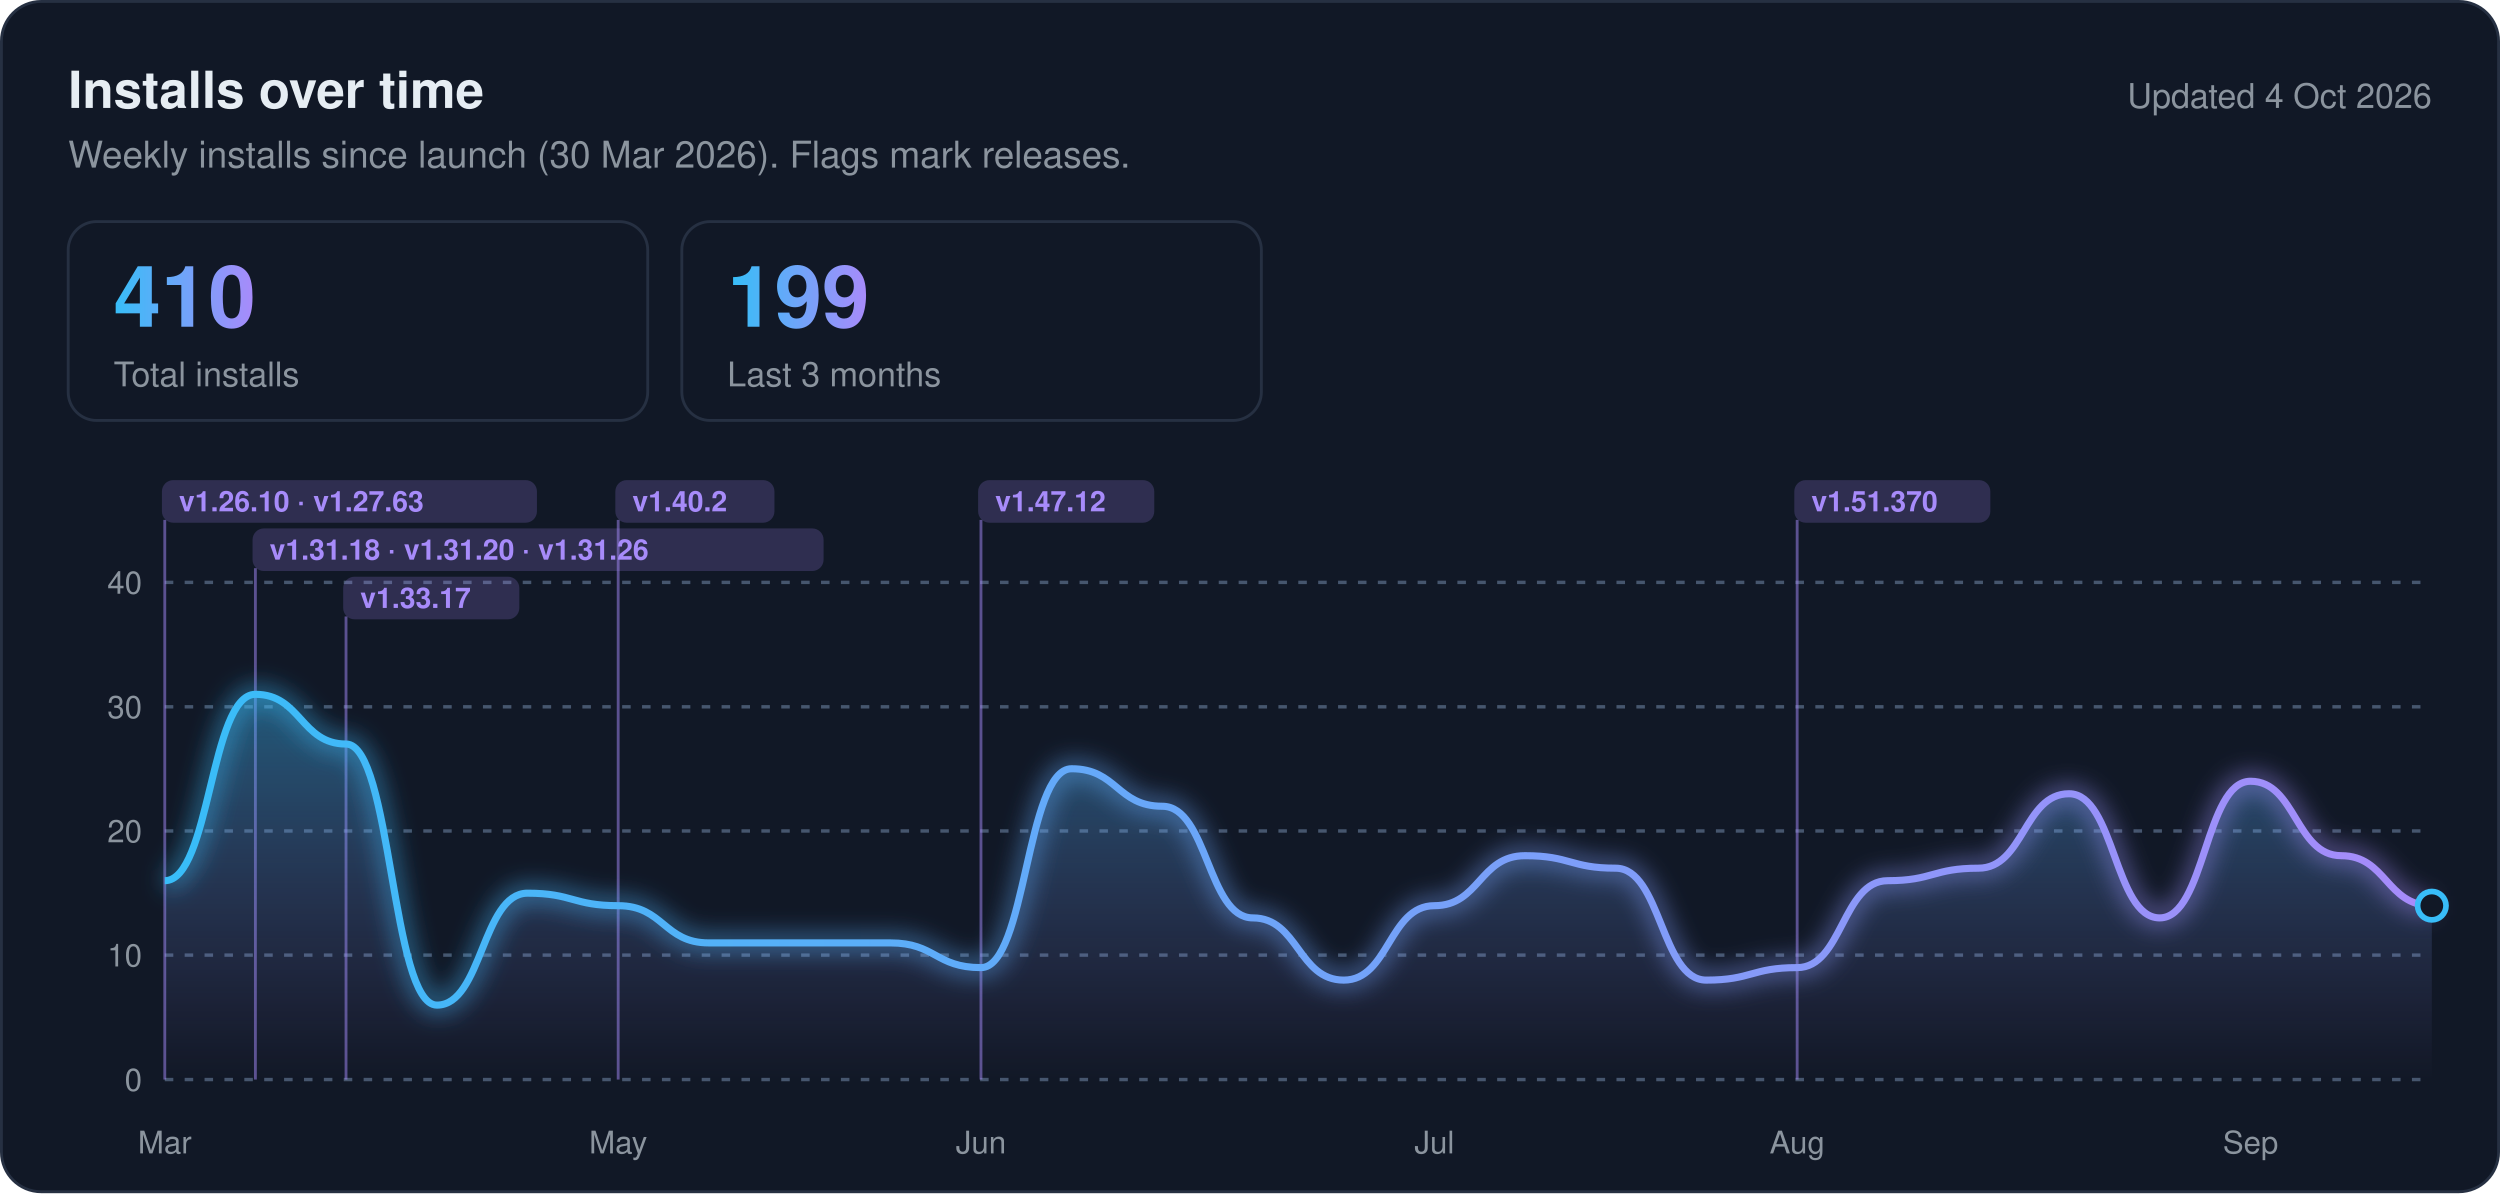
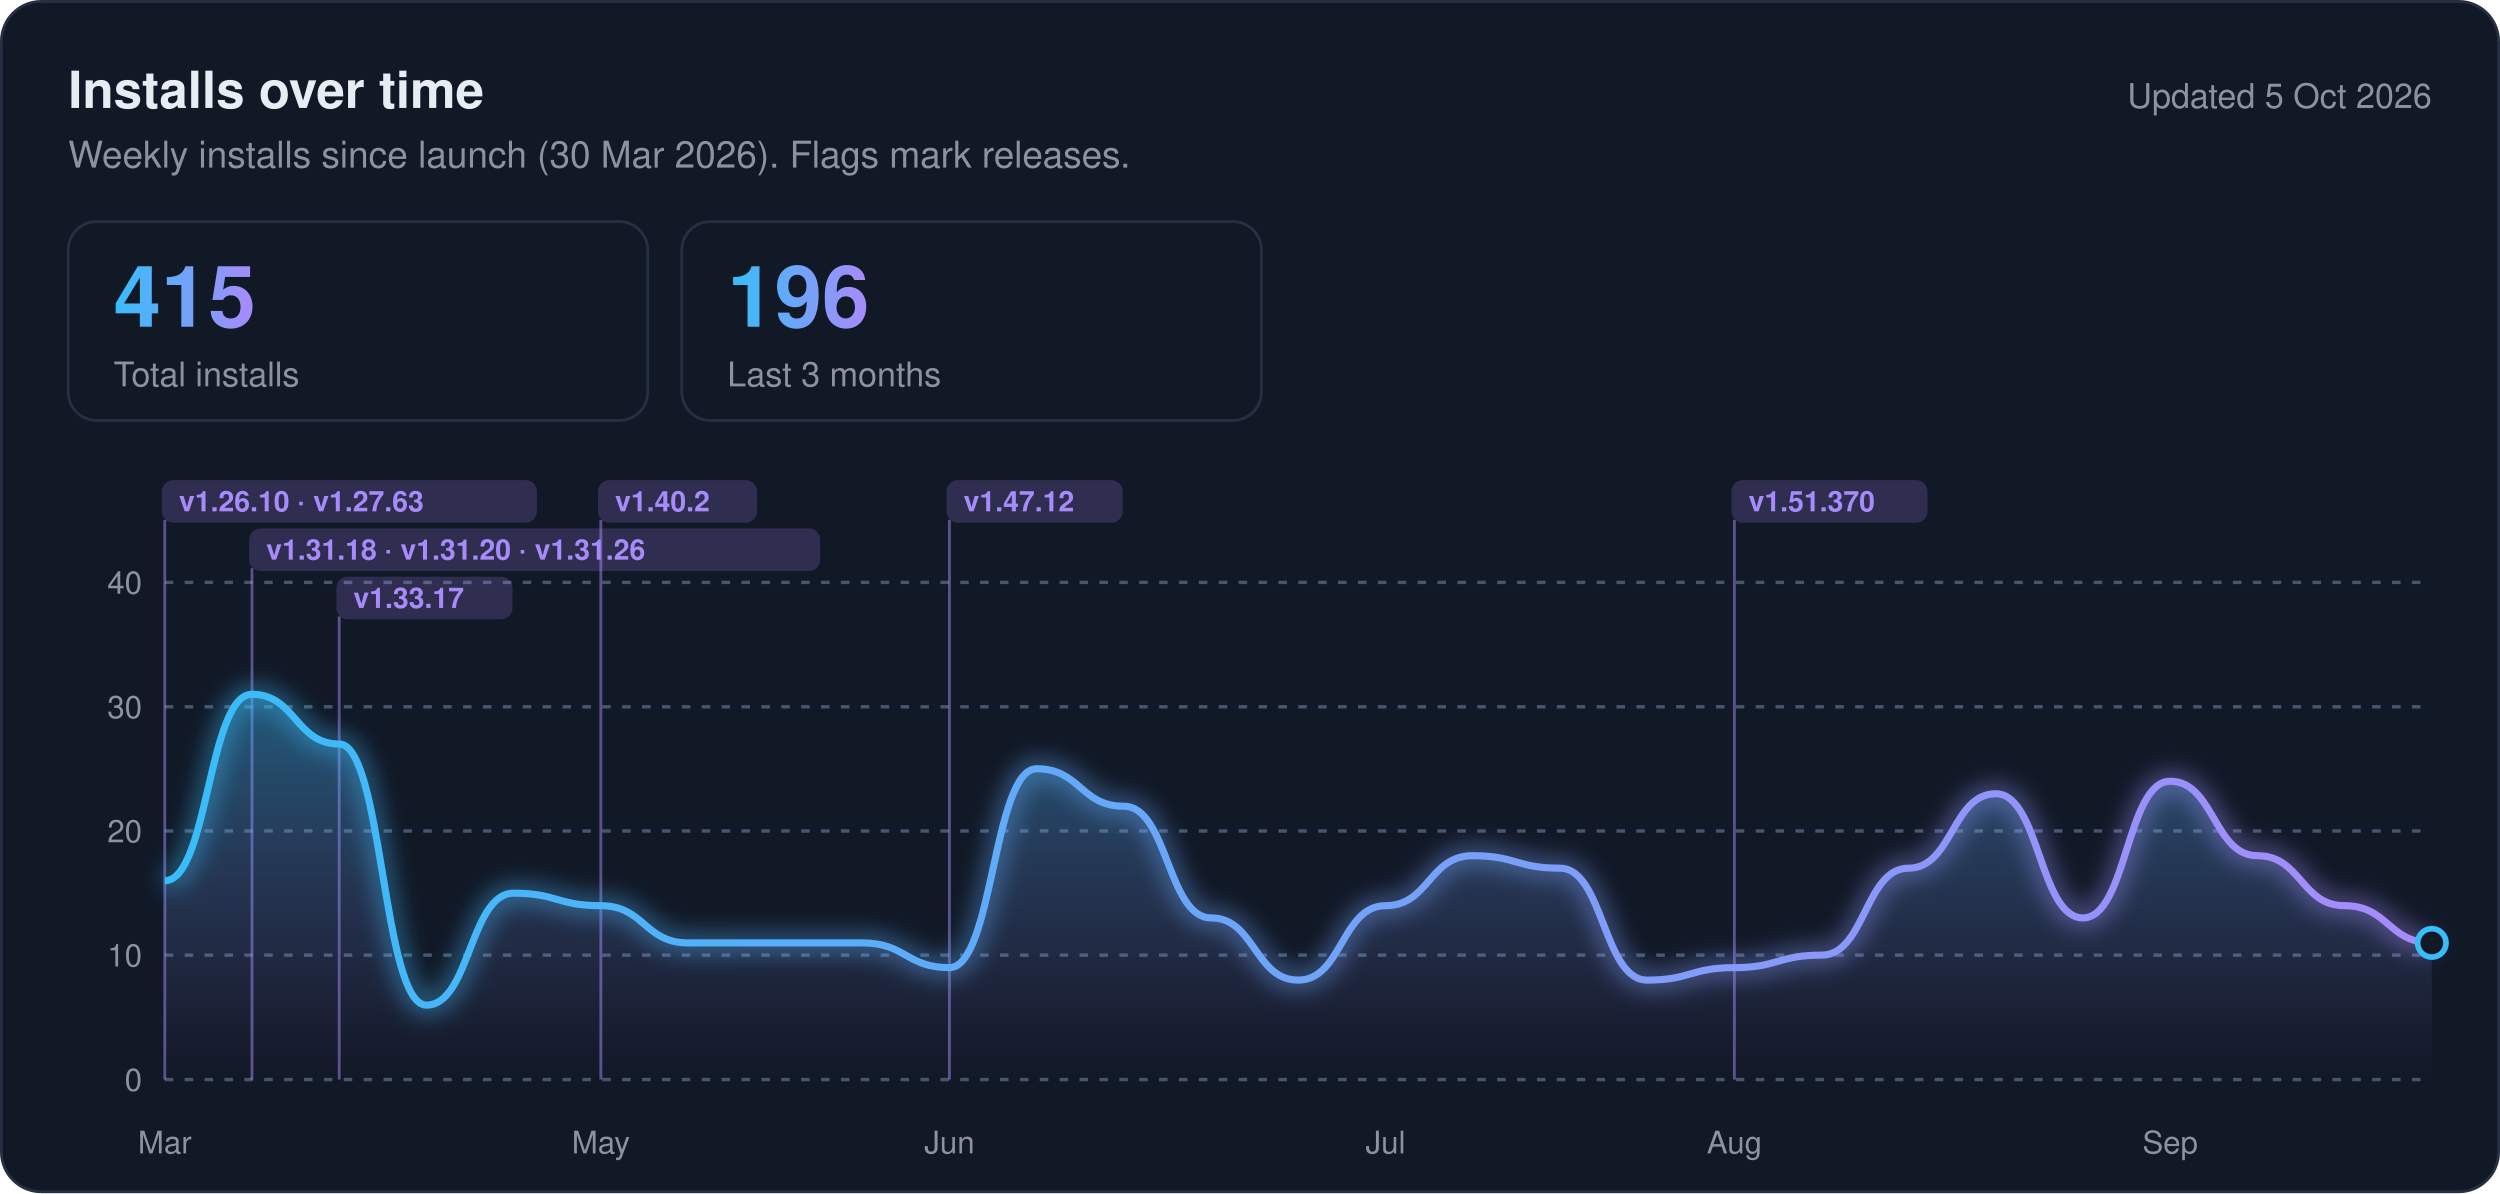
<svg xmlns="http://www.w3.org/2000/svg" viewBox="0 0 880 420" width="880" height="420" role="img" aria-label="Installs over time" font-family="'Segoe UI', system-ui, -apple-system, Helvetica, Arial, sans-serif">
  <style>@keyframes draw{from{stroke-dasharray:1;stroke-dashoffset:1}to{stroke-dasharray:1;stroke-dashoffset:0}}@keyframes fade{from{opacity:0}}.ln,.gw{animation:draw 2.2s ease-out .2s backwards}.fd{animation:fade 1.4s ease 1.2s backwards}@media (prefers-reduced-motion:reduce){.lwv{display:none}}@media (prefers-reduced-motion:reduce){*{animation:none!important}}</style>
  <defs>
    <linearGradient id="lg" x1="0" x2="1">
      <stop offset="0" stop-color="#38bdf8" />
      <stop offset="1" stop-color="#a78bfa" />
    </linearGradient>
    <linearGradient id="ag" x1="0" x2="0" y1="0" y2="1">
      <stop offset="0" stop-color="#38bdf8" stop-opacity=".4" />
      <stop offset="1" stop-color="#a78bfa" stop-opacity="0" />
    </linearGradient>
    <filter id="gw" x="-5%" y="-30%" width="110%" height="160%">
      <feGaussianBlur stdDeviation="4" />
    </filter>
    <linearGradient id="wv" gradientUnits="userSpaceOnUse" x1="0" y1="0" x2="880" y2="0" gradientTransform="translate(-90,0)">
      <stop offset="0" stop-color="#fff" stop-opacity="0" />
      <stop offset=".04" stop-color="#fff" stop-opacity="0" />
      <stop offset=".08" stop-color="#fff" stop-opacity="1" />
      <stop offset=".086" stop-color="#fff" stop-opacity="0" />
      <stop offset="1" stop-color="#fff" stop-opacity="0" />
      <animateTransform attributeName="gradientTransform" type="translate" from="-90 0" to="970 0" dur="10s" begin="2.4s" repeatCount="indefinite" />
    </linearGradient>
  </defs>
  <rect x=".5" y=".5" width="879" height="419" rx="14" fill="#111826" stroke="#263042" />
  <text x="24" y="38" font-size="18" font-weight="700" fill="#e6edf3">Installs over time</text>
  <text x="24" y="59" font-size="13" fill="#8b949e">Weekly installs since launch (30 Mar 2026). Flags mark releases.</text>
-   <text x="856" y="38" font-size="12" fill="#8b949e" text-anchor="end">Updated 4 Oct 2026</text>
+   <text x="856" y="38" font-size="12" fill="#8b949e" text-anchor="end">Updated 5 Oct 2026</text>
  <rect x="24" y="78" width="204" height="70" rx="10" fill="none" stroke="#263042" />
-   <text x="40" y="115" font-size="30" font-weight="700" fill="url(#lg)">410</text>
+   <text x="40" y="115" font-size="30" font-weight="700" fill="url(#lg)">415</text>
  <text x="40" y="136" font-size="12" fill="#8b949e">Total installs</text>
  <rect x="240" y="78" width="204" height="70" rx="10" fill="none" stroke="#263042" />
-   <text x="256" y="115" font-size="30" font-weight="700" fill="url(#lg)">199</text>
+   <text x="256" y="115" font-size="30" font-weight="700" fill="url(#lg)">196</text>
  <text x="256" y="136" font-size="12" fill="#8b949e">Last 3 months</text>
  <line x1="58" x2="856" y1="380.0" y2="380.0" stroke="#46566e" stroke-width="1.2" stroke-dasharray="3 4" />
  <text x="50" y="384.0" font-size="11" fill="#8b949e" text-anchor="end">0</text>
  <line x1="58" x2="856" y1="336.2" y2="336.2" stroke="#46566e" stroke-width="1.2" stroke-dasharray="3 4" />
  <text x="50" y="340.2" font-size="11" fill="#8b949e" text-anchor="end">10</text>
  <line x1="58" x2="856" y1="292.5" y2="292.5" stroke="#46566e" stroke-width="1.2" stroke-dasharray="3 4" />
  <text x="50" y="296.5" font-size="11" fill="#8b949e" text-anchor="end">20</text>
  <line x1="58" x2="856" y1="248.8" y2="248.8" stroke="#46566e" stroke-width="1.2" stroke-dasharray="3 4" />
  <text x="50" y="252.8" font-size="11" fill="#8b949e" text-anchor="end">30</text>
  <line x1="58" x2="856" y1="205.0" y2="205.0" stroke="#46566e" stroke-width="1.2" stroke-dasharray="3 4" />
  <text x="50" y="209.0" font-size="11" fill="#8b949e" text-anchor="end">40</text>
  <text x="58.0" y="406" font-size="11" fill="#8b949e" text-anchor="middle">Mar</text>
-   <text x="217.6" y="406" font-size="11" fill="#8b949e" text-anchor="middle">May</text>
-   <text x="345.3" y="406" font-size="11" fill="#8b949e" text-anchor="middle">Jun</text>
-   <text x="504.9" y="406" font-size="11" fill="#8b949e" text-anchor="middle">Jul</text>
-   <text x="632.6" y="406" font-size="11" fill="#8b949e" text-anchor="middle">Aug</text>
-   <text x="792.2" y="406" font-size="11" fill="#8b949e" text-anchor="middle">Sep</text>
+   <text x="211.5" y="406" font-size="11" fill="#8b949e" text-anchor="middle">May</text>
+   <text x="334.2" y="406" font-size="11" fill="#8b949e" text-anchor="middle">Jun</text>
+   <text x="487.7" y="406" font-size="11" fill="#8b949e" text-anchor="middle">Jul</text>
+   <text x="610.5" y="406" font-size="11" fill="#8b949e" text-anchor="middle">Aug</text>
+   <text x="763.9" y="406" font-size="11" fill="#8b949e" text-anchor="middle">Sep</text>
  <line x1="58.0" x2="58.0" y1="183" y2="380" stroke="#a78bfa" stroke-opacity=".5" />
  <rect x="57.0" y="169" width="132" height="15" rx="4" fill="#a78bfa" fill-opacity=".2" />
  <text x="63.0" y="180" font-size="10" font-weight="600" fill="#a78bfa">v1.26.10 · v1.27.63</text>
-   <line x1="89.9" x2="89.9" y1="200" y2="380" stroke="#a78bfa" stroke-opacity=".5" />
-   <rect x="88.9" y="186" width="201" height="15" rx="4" fill="#a78bfa" fill-opacity=".2" />
-   <text x="94.9" y="197" font-size="10" font-weight="600" fill="#a78bfa">v1.31.18 · v1.31.20 · v1.31.26</text>
-   <line x1="121.8" x2="121.8" y1="217" y2="380" stroke="#a78bfa" stroke-opacity=".5" />
-   <rect x="120.8" y="203" width="62" height="15" rx="4" fill="#a78bfa" fill-opacity=".2" />
-   <text x="126.8" y="214" font-size="10" font-weight="600" fill="#a78bfa">v1.33.17</text>
-   <line x1="217.6" x2="217.6" y1="183" y2="380" stroke="#a78bfa" stroke-opacity=".5" />
-   <rect x="216.6" y="169" width="56" height="15" rx="4" fill="#a78bfa" fill-opacity=".2" />
-   <text x="222.6" y="180" font-size="10" font-weight="600" fill="#a78bfa">v1.40.2</text>
-   <line x1="345.3" x2="345.3" y1="183" y2="380" stroke="#a78bfa" stroke-opacity=".5" />
-   <rect x="344.3" y="169" width="62" height="15" rx="4" fill="#a78bfa" fill-opacity=".2" />
-   <text x="350.3" y="180" font-size="10" font-weight="600" fill="#a78bfa">v1.47.12</text>
-   <line x1="632.6" x2="632.6" y1="183" y2="380" stroke="#a78bfa" stroke-opacity=".5" />
-   <rect x="631.6" y="169" width="69" height="15" rx="4" fill="#a78bfa" fill-opacity=".2" />
-   <text x="637.6" y="180" font-size="10" font-weight="600" fill="#a78bfa">v1.51.370</text>
-   <path class="fd" d="M58.0,310.0C74.0,310.0 74.0,244.4 89.9,244.4C105.9,244.4 105.9,261.9 121.8,261.9C137.8,261.9 137.8,353.8 153.8,353.8C169.7,353.8 169.7,314.4 185.7,314.4C201.6,314.4 201.6,318.8 217.6,318.8C233.6,318.8 233.6,331.9 249.5,331.9C265.5,331.9 265.5,331.9 281.4,331.9C297.4,331.9 297.4,331.9 313.4,331.9C329.3,331.9 329.3,340.6 345.3,340.6C361.2,340.6 361.2,270.6 377.2,270.6C393.2,270.6 393.2,283.8 409.1,283.8C425.1,283.8 425.1,323.1 441.0,323.1C457.0,323.1 457.0,345.0 473.0,345.0C488.9,345.0 488.9,318.8 504.9,318.8C520.8,318.8 520.8,301.2 536.8,301.2C552.8,301.2 552.8,305.6 568.7,305.6C584.7,305.6 584.7,345.0 600.6,345.0C616.6,345.0 616.6,340.6 632.6,340.6C648.5,340.6 648.5,310.0 664.5,310.0C680.4,310.0 680.4,305.6 696.4,305.6C712.4,305.6 712.4,279.4 728.3,279.4C744.3,279.4 744.3,323.1 760.2,323.1C776.2,323.1 776.2,275.0 792.2,275.0C808.1,275.0 808.1,301.2 824.1,301.2C840.0,301.2 840.0,318.8 856.0,318.8L856.0,380.0L58.0,380.0Z" fill="url(#ag)" />
-   <path class="gw" d="M58.0,310.0C74.0,310.0 74.0,244.4 89.9,244.4C105.9,244.4 105.9,261.9 121.8,261.9C137.8,261.9 137.8,353.8 153.8,353.8C169.7,353.8 169.7,314.4 185.7,314.4C201.6,314.4 201.6,318.8 217.6,318.8C233.6,318.8 233.6,331.9 249.5,331.9C265.5,331.9 265.5,331.9 281.4,331.9C297.4,331.9 297.4,331.9 313.4,331.9C329.3,331.9 329.3,340.6 345.3,340.6C361.2,340.6 361.2,270.6 377.2,270.6C393.2,270.6 393.2,283.8 409.1,283.8C425.1,283.8 425.1,323.1 441.0,323.1C457.0,323.1 457.0,345.0 473.0,345.0C488.9,345.0 488.9,318.8 504.9,318.8C520.8,318.8 520.8,301.2 536.8,301.2C552.8,301.2 552.8,305.6 568.7,305.6C584.7,305.6 584.7,345.0 600.6,345.0C616.6,345.0 616.6,340.6 632.6,340.6C648.5,340.6 648.5,310.0 664.5,310.0C680.4,310.0 680.4,305.6 696.4,305.6C712.4,305.6 712.4,279.4 728.3,279.4C744.3,279.4 744.3,323.1 760.2,323.1C776.2,323.1 776.2,275.0 792.2,275.0C808.1,275.0 808.1,301.2 824.1,301.2C840.0,301.2 840.0,318.8 856.0,318.8" pathLength="1" fill="none" stroke="url(#lg)" stroke-width="7" stroke-opacity=".45" filter="url(#gw)" />
-   <path class="ln" d="M58.0,310.0C74.0,310.0 74.0,244.4 89.9,244.4C105.9,244.4 105.9,261.9 121.8,261.9C137.8,261.9 137.8,353.8 153.8,353.8C169.7,353.8 169.7,314.4 185.7,314.4C201.6,314.4 201.6,318.8 217.6,318.8C233.6,318.8 233.6,331.9 249.5,331.9C265.5,331.9 265.5,331.9 281.4,331.9C297.4,331.9 297.4,331.9 313.4,331.9C329.3,331.9 329.3,340.6 345.3,340.6C361.2,340.6 361.2,270.6 377.2,270.6C393.2,270.6 393.2,283.8 409.1,283.8C425.1,283.8 425.1,323.1 441.0,323.1C457.0,323.1 457.0,345.0 473.0,345.0C488.9,345.0 488.9,318.8 504.9,318.8C520.8,318.8 520.8,301.2 536.8,301.2C552.8,301.2 552.8,305.6 568.7,305.6C584.7,305.6 584.7,345.0 600.6,345.0C616.6,345.0 616.6,340.6 632.6,340.6C648.5,340.6 648.5,310.0 664.5,310.0C680.4,310.0 680.4,305.6 696.4,305.6C712.4,305.6 712.4,279.4 728.3,279.4C744.3,279.4 744.3,323.1 760.2,323.1C776.2,323.1 776.2,275.0 792.2,275.0C808.1,275.0 808.1,301.2 824.1,301.2C840.0,301.2 840.0,318.8 856.0,318.8" pathLength="1" fill="none" stroke="url(#lg)" stroke-width="2.5" stroke-linejoin="round" />
-   <path class="lwv" d="M58.0,310.0C74.0,310.0 74.0,244.4 89.9,244.4C105.9,244.4 105.9,261.9 121.8,261.9C137.8,261.9 137.8,353.8 153.8,353.8C169.7,353.8 169.7,314.4 185.7,314.4C201.6,314.4 201.6,318.8 217.6,318.8C233.6,318.8 233.6,331.9 249.5,331.9C265.5,331.9 265.5,331.9 281.4,331.9C297.4,331.9 297.4,331.9 313.4,331.9C329.3,331.9 329.3,340.6 345.3,340.6C361.2,340.6 361.2,270.6 377.2,270.6C393.2,270.6 393.2,283.8 409.1,283.8C425.1,283.8 425.1,323.1 441.0,323.1C457.0,323.1 457.0,345.0 473.0,345.0C488.9,345.0 488.9,318.8 504.9,318.8C520.8,318.8 520.8,301.2 536.8,301.2C552.8,301.2 552.8,305.6 568.7,305.6C584.7,305.6 584.7,345.0 600.6,345.0C616.6,345.0 616.6,340.6 632.6,340.6C648.5,340.6 648.5,310.0 664.5,310.0C680.4,310.0 680.4,305.6 696.4,305.6C712.4,305.6 712.4,279.4 728.3,279.4C744.3,279.4 744.3,323.1 760.2,323.1C776.2,323.1 776.2,275.0 792.2,275.0C808.1,275.0 808.1,301.2 824.1,301.2C840.0,301.2 840.0,318.8 856.0,318.8" fill="none" stroke="url(#wv)" stroke-width="5.5" stroke-linecap="round" filter="url(#gw)" />
-   <path class="lwv" d="M58.0,310.0C74.0,310.0 74.0,244.4 89.9,244.4C105.9,244.4 105.9,261.9 121.8,261.9C137.8,261.9 137.8,353.8 153.8,353.8C169.7,353.8 169.7,314.4 185.7,314.4C201.6,314.4 201.6,318.8 217.6,318.8C233.6,318.8 233.6,331.9 249.5,331.9C265.5,331.9 265.5,331.9 281.4,331.9C297.4,331.9 297.4,331.9 313.4,331.9C329.3,331.9 329.3,340.6 345.3,340.6C361.2,340.6 361.2,270.6 377.2,270.6C393.2,270.6 393.2,283.8 409.1,283.8C425.1,283.8 425.1,323.1 441.0,323.1C457.0,323.1 457.0,345.0 473.0,345.0C488.9,345.0 488.9,318.8 504.9,318.8C520.8,318.8 520.8,301.2 536.8,301.2C552.8,301.2 552.8,305.6 568.7,305.6C584.7,305.6 584.7,345.0 600.6,345.0C616.6,345.0 616.6,340.6 632.6,340.6C648.5,340.6 648.5,310.0 664.5,310.0C680.4,310.0 680.4,305.6 696.4,305.6C712.4,305.6 712.4,279.4 728.3,279.4C744.3,279.4 744.3,323.1 760.2,323.1C776.2,323.1 776.2,275.0 792.2,275.0C808.1,275.0 808.1,301.2 824.1,301.2C840.0,301.2 840.0,318.8 856.0,318.8" fill="none" stroke="url(#wv)" stroke-width="2" stroke-linecap="round" />
-   <circle class="fd" cx="856.0" cy="318.8" r="5" fill="#111826" stroke="#38bdf8" stroke-width="2" />
+   <line x1="88.7" x2="88.7" y1="200" y2="380" stroke="#a78bfa" stroke-opacity=".5" />
+   <rect x="87.7" y="186" width="201" height="15" rx="4" fill="#a78bfa" fill-opacity=".2" />
+   <text x="93.7" y="197" font-size="10" font-weight="600" fill="#a78bfa">v1.31.18 · v1.31.20 · v1.31.26</text>
+   <line x1="119.4" x2="119.4" y1="217" y2="380" stroke="#a78bfa" stroke-opacity=".5" />
+   <rect x="118.4" y="203" width="62" height="15" rx="4" fill="#a78bfa" fill-opacity=".2" />
+   <text x="124.4" y="214" font-size="10" font-weight="600" fill="#a78bfa">v1.33.17</text>
+   <line x1="211.5" x2="211.5" y1="183" y2="380" stroke="#a78bfa" stroke-opacity=".5" />
+   <rect x="210.5" y="169" width="56" height="15" rx="4" fill="#a78bfa" fill-opacity=".2" />
+   <text x="216.5" y="180" font-size="10" font-weight="600" fill="#a78bfa">v1.40.2</text>
+   <line x1="334.2" x2="334.2" y1="183" y2="380" stroke="#a78bfa" stroke-opacity=".5" />
+   <rect x="333.2" y="169" width="62" height="15" rx="4" fill="#a78bfa" fill-opacity=".2" />
+   <text x="339.2" y="180" font-size="10" font-weight="600" fill="#a78bfa">v1.47.12</text>
+   <line x1="610.5" x2="610.5" y1="183" y2="380" stroke="#a78bfa" stroke-opacity=".5" />
+   <rect x="609.5" y="169" width="69" height="15" rx="4" fill="#a78bfa" fill-opacity=".2" />
+   <text x="615.5" y="180" font-size="10" font-weight="600" fill="#a78bfa">v1.51.370</text>
+   <path class="fd" d="M58.0,310.0C73.3,310.0 73.3,244.4 88.7,244.4C104.0,244.4 104.0,261.9 119.4,261.9C134.7,261.9 134.7,353.8 150.1,353.8C165.4,353.8 165.4,314.4 180.8,314.4C196.1,314.4 196.1,318.8 211.5,318.8C226.8,318.8 226.8,331.9 242.2,331.9C257.5,331.9 257.5,331.9 272.8,331.9C288.2,331.9 288.2,331.9 303.5,331.9C318.9,331.9 318.9,340.6 334.2,340.6C349.6,340.6 349.6,270.6 364.9,270.6C380.3,270.6 380.3,283.8 395.6,283.8C411.0,283.8 411.0,323.1 426.3,323.1C441.7,323.1 441.7,345.0 457.0,345.0C472.3,345.0 472.3,318.8 487.7,318.8C503.0,318.8 503.0,301.2 518.4,301.2C533.7,301.2 533.7,305.6 549.1,305.6C564.4,305.6 564.4,345.0 579.8,345.0C595.1,345.0 595.1,340.6 610.5,340.6C625.8,340.6 625.8,336.2 641.2,336.2C656.5,336.2 656.5,305.6 671.8,305.6C687.2,305.6 687.2,279.4 702.5,279.4C717.9,279.4 717.9,323.1 733.2,323.1C748.6,323.1 748.6,275.0 763.9,275.0C779.3,275.0 779.3,301.2 794.6,301.2C810.0,301.2 810.0,318.8 825.3,318.8C840.7,318.8 840.7,331.9 856.0,331.9L856.0,380.0L58.0,380.0Z" fill="url(#ag)" />
+   <path class="gw" d="M58.0,310.0C73.3,310.0 73.3,244.4 88.7,244.4C104.0,244.4 104.0,261.9 119.4,261.9C134.7,261.9 134.7,353.8 150.1,353.8C165.4,353.8 165.4,314.4 180.8,314.4C196.1,314.4 196.1,318.8 211.5,318.8C226.8,318.8 226.8,331.9 242.2,331.9C257.5,331.9 257.5,331.9 272.8,331.9C288.2,331.9 288.2,331.9 303.5,331.9C318.9,331.9 318.9,340.6 334.2,340.6C349.6,340.6 349.6,270.6 364.9,270.6C380.3,270.6 380.3,283.8 395.6,283.8C411.0,283.8 411.0,323.1 426.3,323.1C441.7,323.1 441.7,345.0 457.0,345.0C472.3,345.0 472.3,318.8 487.7,318.8C503.0,318.8 503.0,301.2 518.4,301.2C533.7,301.2 533.7,305.6 549.1,305.6C564.4,305.6 564.4,345.0 579.8,345.0C595.1,345.0 595.1,340.6 610.5,340.6C625.8,340.6 625.8,336.2 641.2,336.2C656.5,336.2 656.5,305.6 671.8,305.6C687.2,305.6 687.2,279.4 702.5,279.4C717.9,279.4 717.9,323.1 733.2,323.1C748.6,323.1 748.6,275.0 763.9,275.0C779.3,275.0 779.3,301.2 794.6,301.2C810.0,301.2 810.0,318.8 825.3,318.8C840.7,318.8 840.7,331.9 856.0,331.9" pathLength="1" fill="none" stroke="url(#lg)" stroke-width="7" stroke-opacity=".45" filter="url(#gw)" />
+   <path class="ln" d="M58.0,310.0C73.3,310.0 73.3,244.4 88.7,244.4C104.0,244.4 104.0,261.9 119.4,261.9C134.7,261.9 134.7,353.8 150.1,353.8C165.4,353.8 165.4,314.4 180.8,314.4C196.1,314.4 196.1,318.8 211.5,318.8C226.8,318.8 226.8,331.9 242.2,331.9C257.5,331.9 257.5,331.9 272.8,331.9C288.2,331.9 288.2,331.9 303.5,331.9C318.9,331.9 318.9,340.6 334.2,340.6C349.6,340.6 349.6,270.6 364.9,270.6C380.3,270.6 380.3,283.8 395.6,283.8C411.0,283.8 411.0,323.1 426.3,323.1C441.7,323.1 441.7,345.0 457.0,345.0C472.3,345.0 472.3,318.8 487.7,318.8C503.0,318.8 503.0,301.2 518.4,301.2C533.7,301.2 533.7,305.6 549.1,305.6C564.4,305.6 564.4,345.0 579.8,345.0C595.1,345.0 595.1,340.6 610.5,340.6C625.8,340.6 625.8,336.2 641.2,336.2C656.5,336.2 656.5,305.6 671.8,305.6C687.2,305.6 687.2,279.4 702.5,279.4C717.9,279.4 717.9,323.1 733.2,323.1C748.6,323.1 748.6,275.0 763.9,275.0C779.3,275.0 779.3,301.2 794.6,301.2C810.0,301.2 810.0,318.8 825.3,318.8C840.7,318.8 840.7,331.9 856.0,331.9" pathLength="1" fill="none" stroke="url(#lg)" stroke-width="2.5" stroke-linejoin="round" />
+   <path class="lwv" d="M58.0,310.0C73.3,310.0 73.3,244.4 88.7,244.4C104.0,244.4 104.0,261.9 119.4,261.9C134.7,261.9 134.7,353.8 150.1,353.8C165.4,353.8 165.4,314.4 180.8,314.4C196.1,314.4 196.1,318.8 211.5,318.8C226.8,318.8 226.8,331.9 242.2,331.9C257.5,331.9 257.5,331.9 272.8,331.9C288.2,331.9 288.2,331.9 303.5,331.9C318.9,331.9 318.9,340.6 334.2,340.6C349.6,340.6 349.6,270.6 364.9,270.6C380.3,270.6 380.3,283.8 395.6,283.8C411.0,283.8 411.0,323.1 426.3,323.1C441.7,323.1 441.7,345.0 457.0,345.0C472.3,345.0 472.3,318.8 487.7,318.8C503.0,318.8 503.0,301.2 518.4,301.2C533.7,301.2 533.7,305.6 549.1,305.6C564.4,305.6 564.4,345.0 579.8,345.0C595.1,345.0 595.1,340.6 610.5,340.6C625.8,340.6 625.8,336.2 641.2,336.2C656.5,336.2 656.5,305.6 671.8,305.6C687.2,305.6 687.2,279.4 702.5,279.4C717.9,279.4 717.9,323.1 733.2,323.1C748.6,323.1 748.6,275.0 763.9,275.0C779.3,275.0 779.3,301.2 794.6,301.2C810.0,301.2 810.0,318.8 825.3,318.8C840.7,318.8 840.7,331.9 856.0,331.9" fill="none" stroke="url(#wv)" stroke-width="5.5" stroke-linecap="round" filter="url(#gw)" />
+   <path class="lwv" d="M58.0,310.0C73.3,310.0 73.3,244.4 88.7,244.4C104.0,244.4 104.0,261.9 119.4,261.9C134.7,261.9 134.7,353.8 150.1,353.8C165.4,353.8 165.4,314.4 180.8,314.4C196.1,314.4 196.1,318.8 211.5,318.8C226.8,318.8 226.8,331.9 242.2,331.9C257.5,331.9 257.5,331.9 272.8,331.9C288.2,331.9 288.2,331.9 303.5,331.9C318.9,331.9 318.9,340.6 334.2,340.6C349.6,340.6 349.6,270.6 364.9,270.6C380.3,270.6 380.3,283.8 395.6,283.8C411.0,283.8 411.0,323.1 426.3,323.1C441.7,323.1 441.7,345.0 457.0,345.0C472.3,345.0 472.3,318.8 487.7,318.8C503.0,318.8 503.0,301.2 518.4,301.2C533.7,301.2 533.7,305.6 549.1,305.6C564.4,305.6 564.4,345.0 579.8,345.0C595.1,345.0 595.1,340.6 610.5,340.6C625.8,340.6 625.8,336.2 641.2,336.2C656.5,336.2 656.5,305.6 671.8,305.6C687.2,305.6 687.2,279.4 702.5,279.4C717.9,279.4 717.9,323.1 733.2,323.1C748.6,323.1 748.6,275.0 763.9,275.0C779.3,275.0 779.3,301.2 794.6,301.2C810.0,301.2 810.0,318.8 825.3,318.8C840.7,318.8 840.7,331.9 856.0,331.9" fill="none" stroke="url(#wv)" stroke-width="2" stroke-linecap="round" />
+   <circle class="fd" cx="856.0" cy="331.9" r="5" fill="#111826" stroke="#38bdf8" stroke-width="2" />
</svg>
